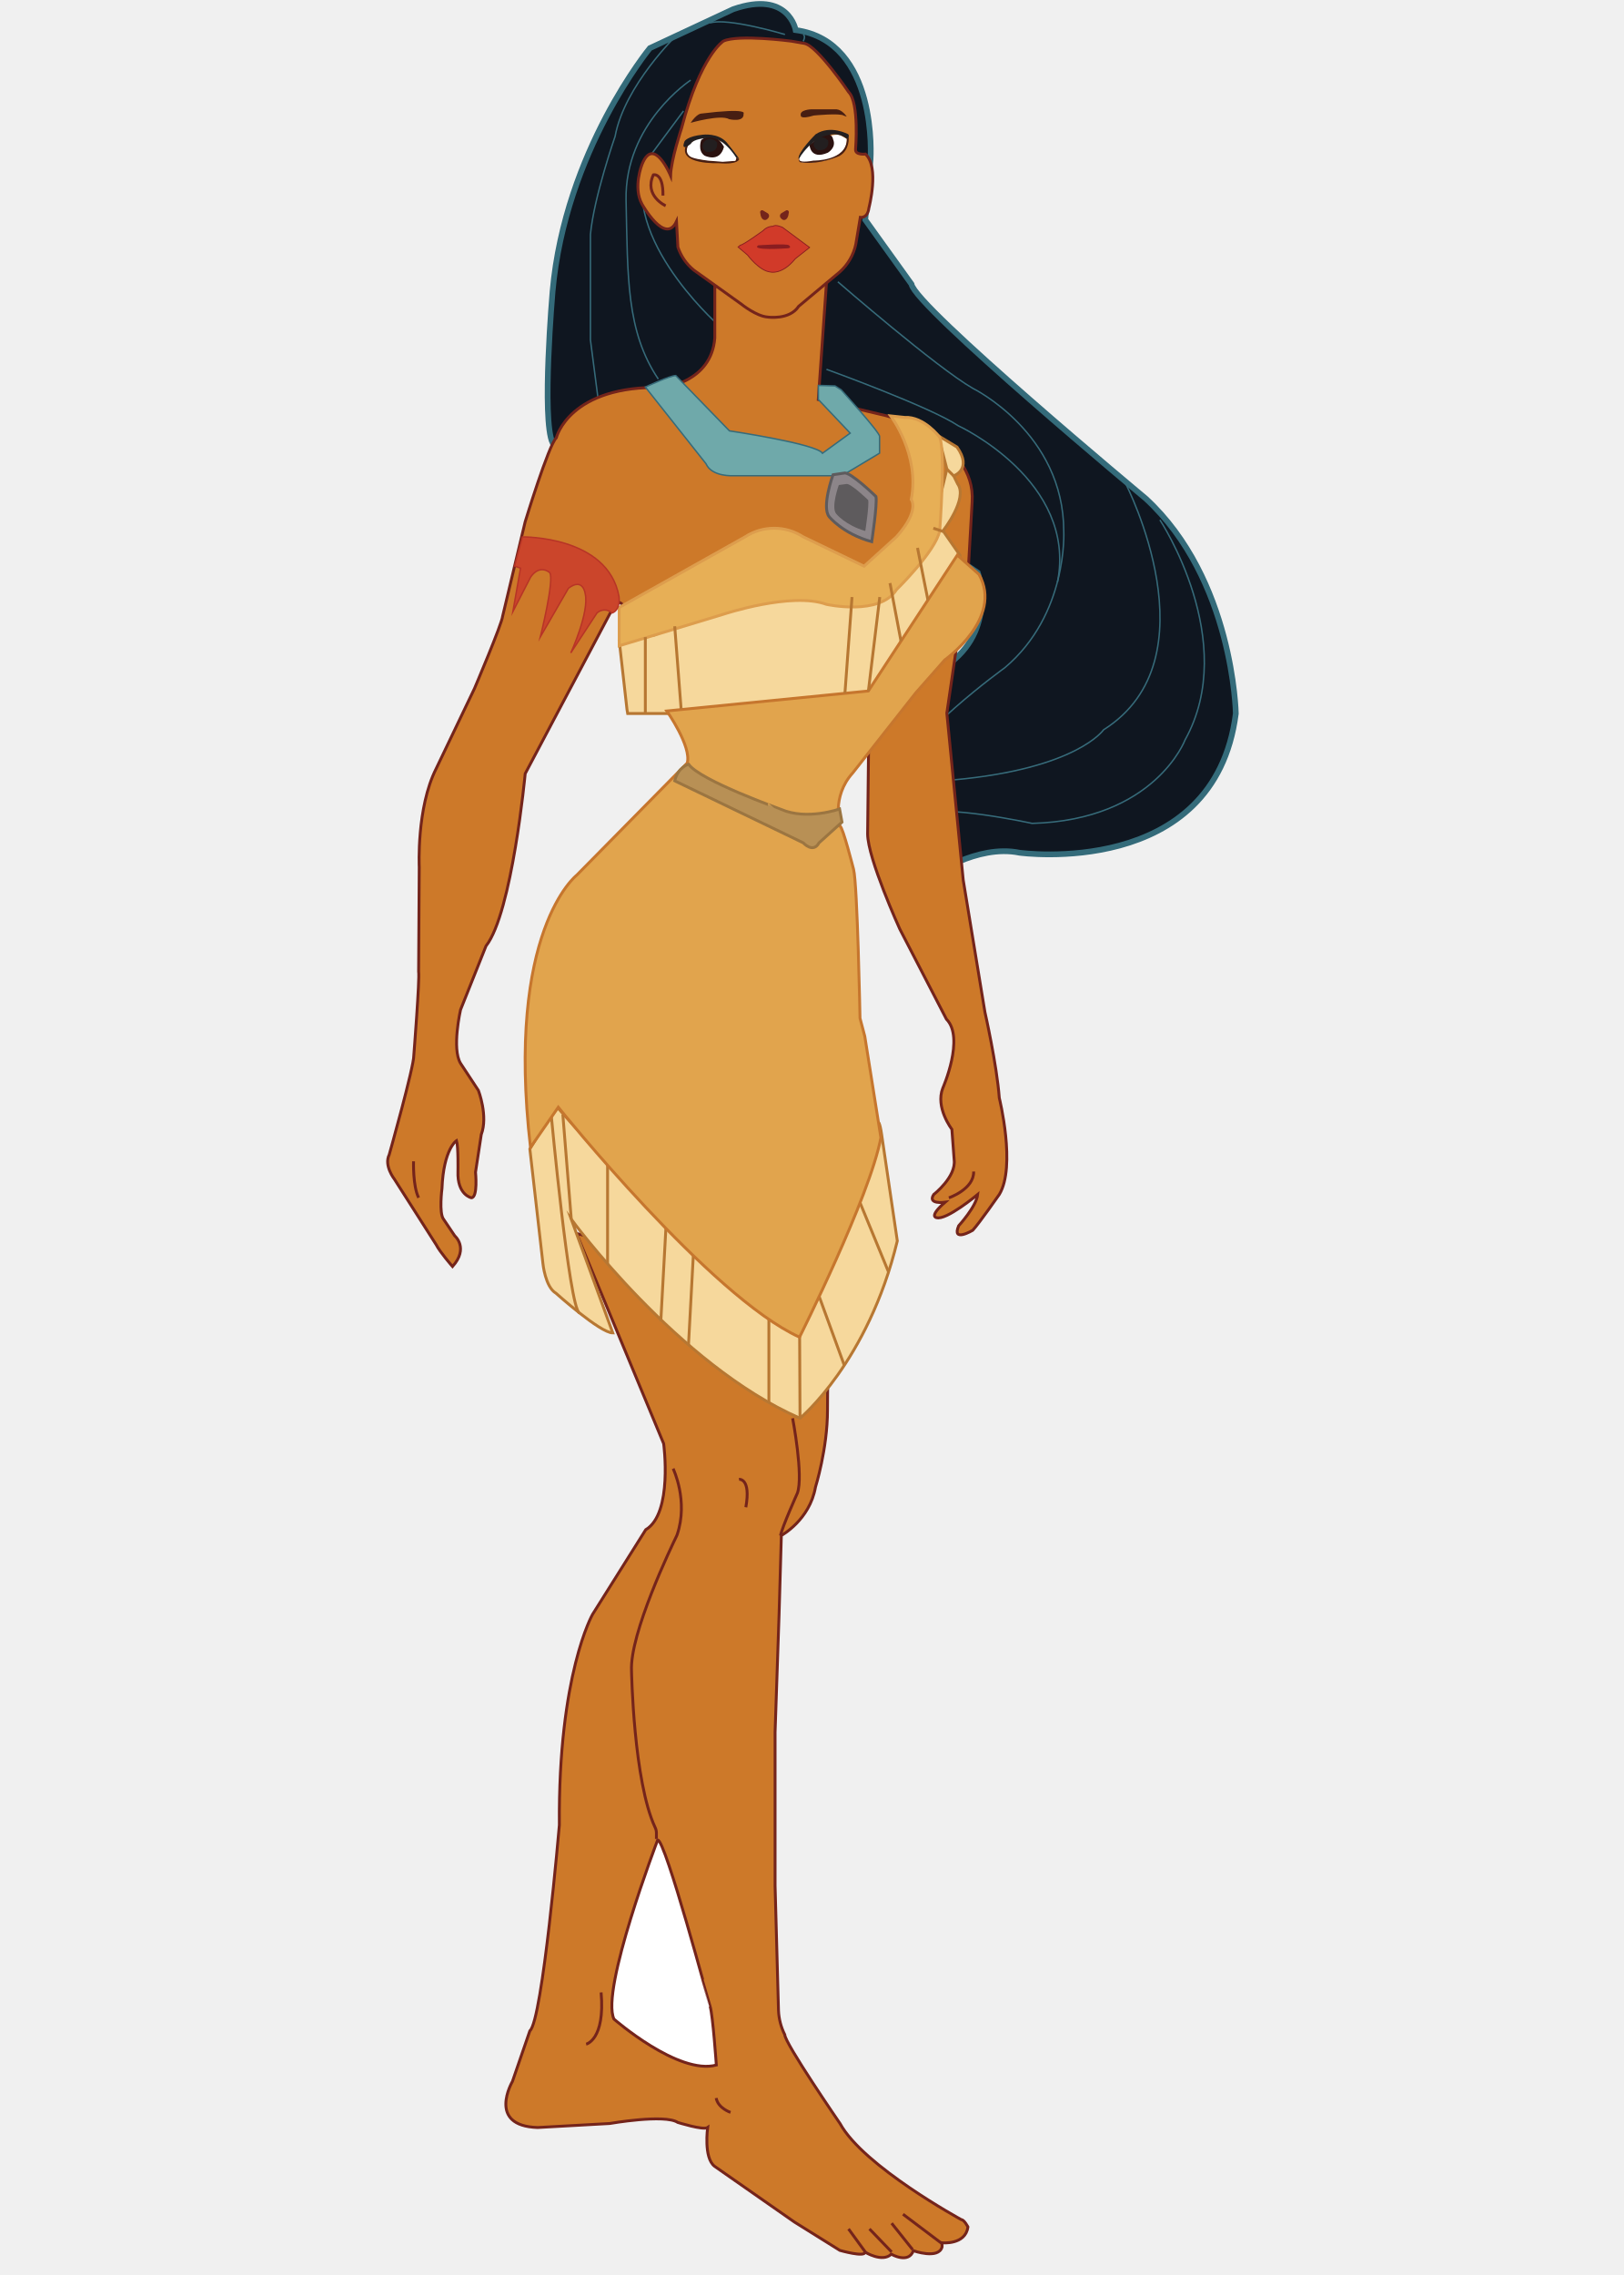
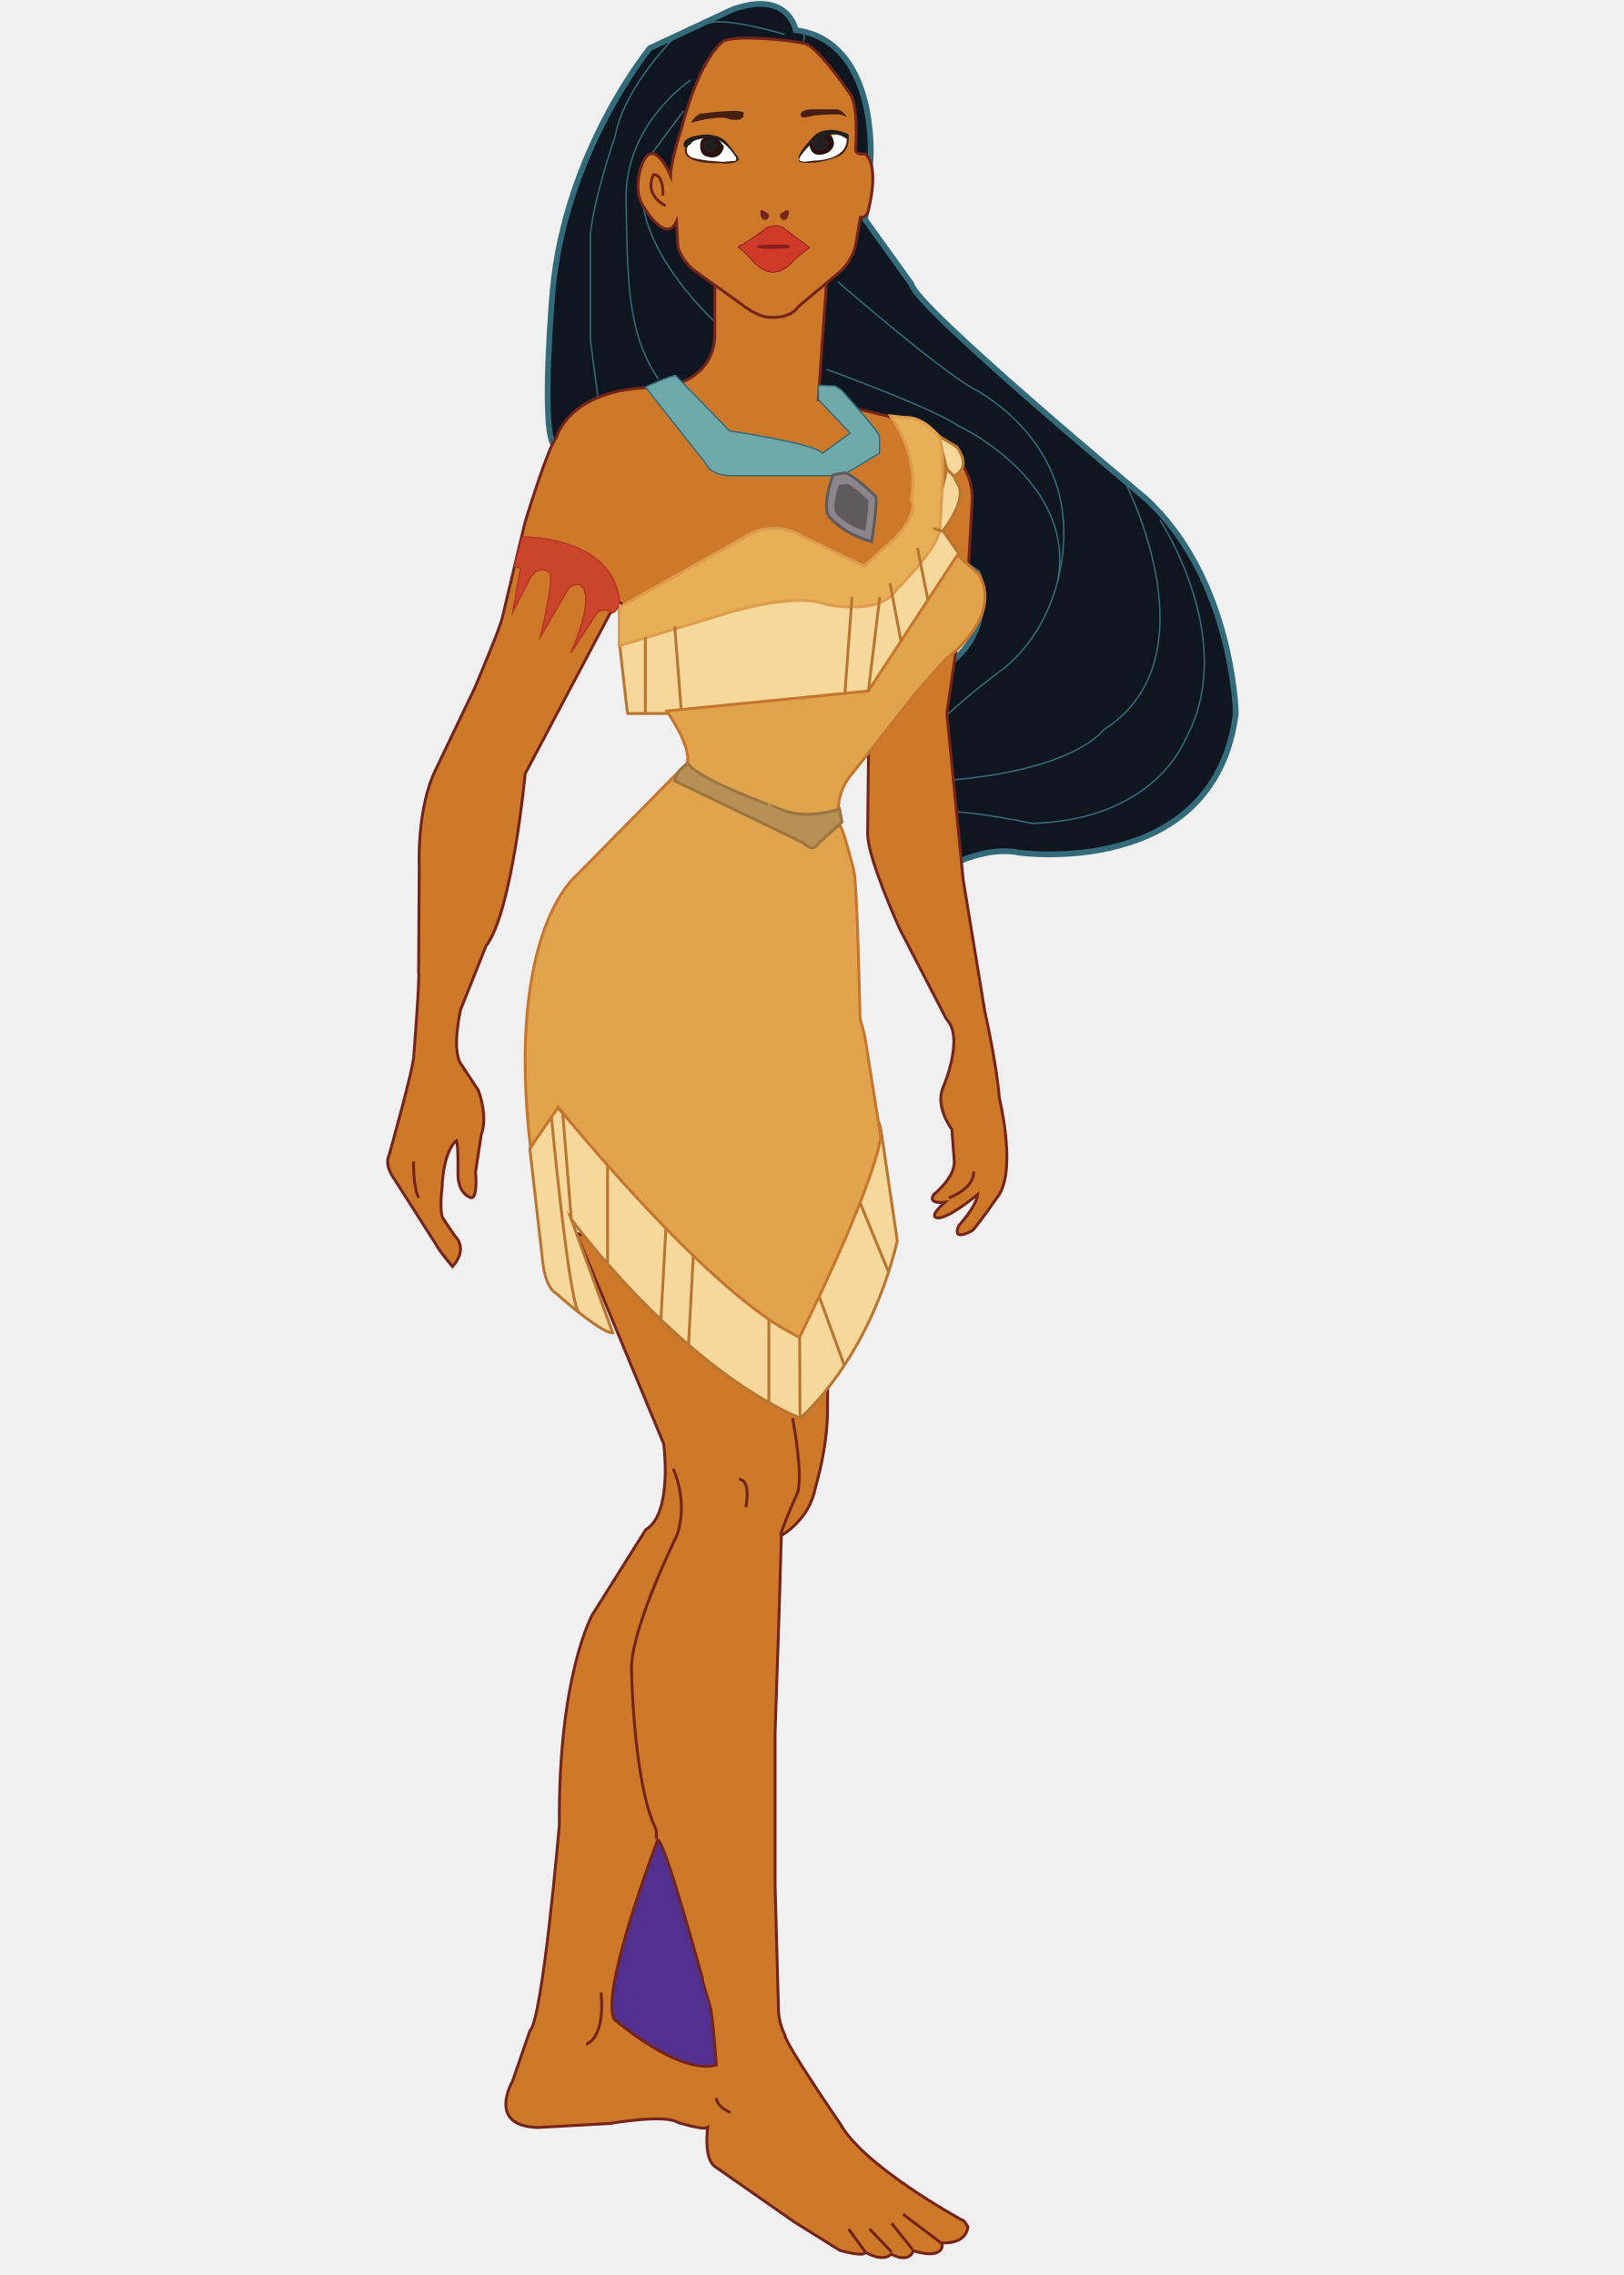
<svg xmlns="http://www.w3.org/2000/svg" viewBox="0 0 565.36 792">
  <defs>
-     <style>.cls-1{fill:#0f1620;stroke:#346b7a;stroke-width:2px;}.cls-1,.cls-10,.cls-11,.cls-12,.cls-13,.cls-17,.cls-2,.cls-3,.cls-4,.cls-5,.cls-6,.cls-7,.cls-8,.cls-9{stroke-miterlimit:10;}.cls-2,.cls-4,.cls-8{fill:none;}.cls-12,.cls-2{stroke:#366b7a;}.cls-11,.cls-12,.cls-2{stroke-width:0.5px;}.cls-3{fill:#cd7929;}.cls-3,.cls-4,.cls-5{stroke:#74241b;}.cls-19,.cls-5{fill:#fff;}.cls-6{fill:#f6d89c;}.cls-6,.cls-8{stroke:#b77732;}.cls-7{fill:#e7af56;stroke:#dd9d4d;}.cls-9{fill:#e1a44d;stroke:#c6762e;}.cls-10{fill:#b89055;stroke:#9b7541;}.cls-11{fill:#cb452b;stroke:#b73426;}.cls-12{fill:#6fa9aa;}.cls-13{fill:#8c8589;stroke:#5e5b5d;}.cls-14{fill:#5e5b5d;}.cls-15{fill:#74241b;}.cls-16{fill:#471e12;}.cls-17{fill:#d13a29;stroke:#891d20;stroke-width:0.3px;}.cls-18{fill:#891d20;}.cls-20{fill:#2b1210;}.cls-21{fill:#231f20;}</style>
+     <style>.cls-1{fill:#0f1620;stroke:#346b7a;stroke-width:2px;}.cls-1,.cls-10,.cls-11,.cls-12,.cls-13,.cls-17,.cls-2,.cls-3,.cls-4,.cls-5,.cls-6,.cls-7,.cls-8,.cls-9{stroke-miterlimit:10;}.cls-2,.cls-4,.cls-8{fill:none;}.cls-12,.cls-2{stroke:#366b7a;}.cls-11,.cls-12,.cls-2{stroke-width:0.5px;}.cls-3{fill:#cd7929;}.cls-3,.cls-4,.cls-5{stroke:#74241b;}.cls-5{fill:#52308f;}.cls-6{fill:#f6d89c;}.cls-6,.cls-8{stroke:#b77732;}.cls-7{fill:#e7af56;stroke:#dd9d4d;}.cls-9{fill:#e1a44d;stroke:#c6762e;}.cls-10{fill:#b89055;stroke:#9b7541;}.cls-11{fill:#cb452b;stroke:#b73426;}.cls-12{fill:#6fa9aa;}.cls-13{fill:#8c8589;stroke:#5e5b5d;}.cls-14{fill:#5e5b5d;}.cls-15{fill:#74241b;}.cls-16{fill:#471e12;}.cls-17{fill:#d13a29;stroke:#891d20;stroke-width:0.3px;}.cls-18{fill:#891d20;}.cls-19{fill:#fff;}.cls-20{fill:#2b1210;}.cls-21{fill:#231f20;}</style>
  </defs>
  <g id="Pocahontas">
    <path id="Hair" class="cls-1" d="M277.06,10.47s-2.42-14-21.77-7.26l-29,13.55s-29.52,35.81-33.88,84.69c0,0-3.87,44.53,0,52.75L265,147.91l75.47,51.47s7,20-11,32.45c0,0-33.8,36.45-16.94,67,0,0,2-17.43,18.59-14.24,0,0-10.17,13.37-7,20.63,0,0,16-11.44,30.89-8.36,0,0,67.92,9.45,75.31-48.45,0,0-.83-46.76-31.4-74.88,0,0-80.31-66.85-81.53-74.6L301.28,76.51l1.84-21S306,14.4,277.06,10.47Z" />
    <path class="cls-2" d="M273.32,12s-20.07-6-26.14-4" />
    <path class="cls-2" d="M235.86,12s-18.42,17.7-21.68,35.48c0,0-7.4,21.22-8.59,34.17v36.68l2.59,19.93" />
    <path class="cls-2" d="M240.49,27.91S217.41,43,218,69.76s.07,45.63,11.22,62.2" />
    <path class="cls-2" d="M249.74,112.78S212.81,79.89,226.65,53.9L238,38.62" />
    <path class="cls-2" d="M279.68,14.38s1-1.82,0-2.35" />
    <path class="cls-2" d="M291.75,98.11s34.37,29.85,47,37.09c0,0,31.66,15.51,31.66,49.81,0,0,1.5,28.88-20.51,47.43,0,0-33.74,24.27-38.13,39.05" />
    <path class="cls-2" d="M287.78,128.57s35.93,13,45.88,19.64c0,0,41.5,19.14,34.57,54.43" />
    <path class="cls-2" d="M392,168.44s31.4,60.91-7.72,85.62c0,0-9.23,13.55-52.16,17.43,0,0-17-.36-20.27,15.16" />
    <path class="cls-2" d="M403.88,181s27.92,42.12,8.77,76.58c0,0-10.44,27.87-53.26,29.07,0,0-32.28-7-38.09-2.89" />
    <path id="Body" class="cls-3" d="M218,213.46s-2-8.42-5.54,0l-29.58,55.87s-4.56,48.46-13.65,60l-8.87,22.22s-3.1,13.53,0,18.62l6.22,9.44s3.45,8.91,1,15.36l-2,13.12s.89,8.79-1.44,8.9c0,0-5-1-4.68-9.23,0,0,.15-8.57-.48-10.68,0,0-4.52,2.78-5.08,16.69,0,0-1.11,8.59.56,10.69l3.89,5.78s5,4.22-.78,10.68c0,0-4.45-5.12-5.67-7.57L137.3,410.46s-3.67-4.67-1.78-8.46c0,0,8.68-30.82,8.57-34.6,0,0,2.11-26.71,1.67-29.16l.22-36.38s-1-20.59,5.9-34.28l13.35-27.92s9.57-22.48,9.79-25.15l7.84-32.83s8.18-26.81,10.85-29.26c0,0,4.47-18.44,37.32-17.52,0,0,16.7-1.73,17.87-17.24v-18l21.77,2.17,17.11-3.39-2.85,40.66,23.69,5.64s31.37,8.33,29.88,30l-1.24,21.92-7.57,51.62,5.71,58.07,7.56,46s4.15,18.3,5,29.87c0,0,5.92,23.88,0,33.61,0,0-7.05,10.12-9.26,12.48,0,0-7.41,4.42-4.89-1.57,0,0,6.15-6.68,6.63-10.91,0,0-11,9.17-14.36,8.07,0,0-2.83-.32,3-5.36,0,0-6.31.89-3.94-2.71,0,0,7.88-6.13,7.1-12.12l-.79-10.56s-5.84-7.57-3.16-14.35c0,0,7.73-17.51,1.26-24l-16.24-31.38s-11.2-24.6-11.2-33.12l.31-28.35-36.9-66.66Z" />
    <path class="cls-4" d="M144,404.29s-.29,8.56,1.77,12.68" />
    <path class="cls-4" d="M330.4,417s8.81-3,8.63-9.16" />
    <g id="Legs">
      <path class="cls-3" d="M200.72,429.39l30.37,73.2s3.29,24.29-6.24,29.95L206.34,562s-12,20.91-11.57,73.39c0,0-5.87,68.06-10.27,71.61l-6.06,17.6s-9.06,15.48,8.76,16.06l25.1-1.4s19.2-3.36,23.68-.38c0,0,8.94,2.81,10.43,1.78,0,0-1.49,10.53,2.43,13.51l27.77,19.38,15.84,9.88s8.77,2.53,8.77.6c0,0,6,3.73,9.13.73,0,0,6,3.48,7.69-1.21,0,0,8.77,3.13,10-1.32v-1.44s8.17.84,9-5.53c0,0-1.32-2.52-2.28-2.52,0,0-34.12-18.58-42.25-33.46,0,0-19.25-28-19.25-30.95a20.68,20.68,0,0,1-2.18-8.33l-1.19-43.45V603l1.39-41.07.79-27.38s9.89-5.35,11.89-16.86c0,0,4.18-13.29,4.18-26.79s.84-38.09.84-38.09Z" />
      <path class="cls-5" d="M229,640.57s-20,52.32-15.21,62.34c0,0,22.42,19.58,35.64,16,0,0-1.2-17.3-2.16-20.42C247.22,698.47,231.59,640.09,229,640.57Z" />
      <g id="Leg_Lines" data-name="Leg Lines">
        <path class="cls-4" d="M257.33,515s4.22-.55,2.38,9.72" />
        <path class="cls-4" d="M276,493.74s3.85,20.1,1.65,26.07c0,0-5.32,11.83-5.87,14.77" />
        <path class="cls-4" d="M234.39,511.28s5.42,11.19,1.39,23c-.07.18-.14.36-.23.54C234,538,219.21,568.68,219.9,581.73c0,0,.7,38.5,8.24,54.51a4.3,4.3,0,0,1,.43,1.86v2.08" />
        <path class="cls-4" d="M204.1,711.63s6.66-1.45,5.21-18" />
        <path class="cls-4" d="M254.38,735.39s-4.38-1.46-5-5" />
        <line class="cls-4" x1="314.43" y1="770.84" x2="327.99" y2="781.06" />
        <line class="cls-4" x1="310.47" y1="773.97" x2="317.77" y2="783.14" />
        <line class="cls-4" x1="302.75" y1="775.95" x2="310.47" y2="783.98" />
        <line class="cls-4" x1="295.46" y1="775.95" x2="301.3" y2="783.98" />
      </g>
    </g>
    <g id="Dress">
      <path class="cls-6" d="M326.71,151.68l3,11.62-5.06,20.84-18.39,23.52-49.95,1.2-28.44,12.2-12.24,2.09L218.32,247l.24,1.39h29.17L302.38,246l2.73-.33s29.2-31,29.2-52.31l-5.94-8.57s8.82-11.23,5.07-16.37l-1.36-2.77s6.63-2.23,1.17-10Z" />
      <path class="cls-7" d="M310.12,144.79s10.26,13.35,7.18,29.09c0,0,3.08,3.84-5.13,13l-11.29,10.23-21.22-10.23a18.58,18.58,0,0,0-20.19,0l-43.86,24.6v13.34l36.34-11s23.76-7.87,35.83-3.42c0,0,18.57,4.11,24.39-5.13,0,0,13.69-13.37,15.05-20.55,0,0,2.06-27.36,0-32.49,0,0-5.42-7.29-12.22-6.92Z" />
      <g id="Dress-2" data-name="Dress">
        <g id="Bottom_Lines" data-name="Bottom Lines">
          <path class="cls-6" d="M192.67,386.47,184.5,400l4.55,39.86s.78,8.16,4.55,10.36c0,0,15.38,13.81,19.77,13.81l-14.44-39.55s36.95,50.57,79.64,69.25c0,0,23.72-19.59,33.88-61.73L307,395c-1.33-9.14-2.17-.87-2.17-.87s-8.79,38.28-26.45,62c0,0-34-13.86-83.6-69.83A1.33,1.33,0,0,0,192.67,386.47Z" />
          <path class="cls-8" d="M191.92,388s6.3,67.18,9.79,69" />
          <line class="cls-8" x1="198.93" y1="424.49" x2="195.98" y2="388" />
          <line class="cls-8" x1="211.56" y1="404.29" x2="211.56" y2="439.98" />
          <line class="cls-8" x1="232.09" y1="423.59" x2="230.1" y2="459.94" />
          <line class="cls-8" x1="241.71" y1="431.64" x2="239.74" y2="468.17" />
          <line class="cls-8" x1="267.73" y1="450.45" x2="267.73" y2="488.28" />
          <line class="cls-8" x1="278.39" y1="456.12" x2="278.57" y2="493.74" />
          <line class="cls-8" x1="293.99" y1="475.32" x2="283.94" y2="447.77" />
          <line class="cls-8" x1="309.4" y1="442.84" x2="298.34" y2="415.94" />
        </g>
        <path class="cls-9" d="M333.35,193.25l-31,47.31-70.17,6.95s8.68,12.33,7.13,18.11L200.8,304.69s-24.8,19.24-16.09,94.77l9.69-14s53,66,84,80.05c0,0,24.45-48.72,28.33-69.47l-5.6-35.26-1.67-6.31s-.89-46.67-2.24-51.83c0,0-3.81-15-4.71-15,0,0-3.11-10.24,4.39-18.52l22-27.94L329,229.72s20.44-14.49,11.9-29.75Z" />
      </g>
      <path id="Belt" class="cls-10" d="M239.78,266.06s-3.69.93-4.84,5.77l38.89,18.75,5.87,2.84s3.41,3.79,5.49,0l8-7.22-.84-4.57s-11.31,4.05-20.38.14C272,281.77,243.75,271.72,239.78,266.06Z" />
      <g id="Top_lines" data-name="Top lines">
        <line class="cls-8" x1="224.71" y1="221.8" x2="224.71" y2="248.36" />
        <line class="cls-8" x1="234.94" y1="218.02" x2="237.17" y2="246.85" />
        <line class="cls-8" x1="296.68" y1="207.85" x2="294.21" y2="241.36" />
        <line class="cls-8" x1="306.34" y1="207.85" x2="302.38" y2="240.56" />
        <line class="cls-8" x1="313.73" y1="223.22" x2="309.9" y2="202.99" />
        <line class="cls-8" x1="319.48" y1="190.73" x2="323.11" y2="208.89" />
        <line class="cls-8" x1="329.69" y1="163.3" x2="332.08" y2="165.67" />
        <line class="cls-8" x1="324.99" y1="183.89" x2="328.35" y2="185.01" />
      </g>
    </g>
    <path id="Arm_Patch" data-name="Arm Patch" class="cls-11" d="M181.89,186.92s29.83-.48,33.65,20.76c0,0,.72,4.53-2.39,5.73a3.87,3.87,0,0,0-5.29,0l-9.11,13.89s6.57-14.28,5-20.69c0,0-.72-5.69-5.81-1.82l-9.79,16.94s5-20.08,3.26-22.38c0,0-3.39-3.14-6.65,1.57l-6.17,12,2.66-15.12-2.06-.73Z" />
    <g id="Necklace">
      <path class="cls-12" d="M235.3,130.74,254,150s30.35,4.51,32.4,7.79l9.64-7-11.08-11.69v-4.92l5.8.17,2.16,1.37s13.46,14.83,13.35,16.2v5.84l-11.75,7.05-3.88.8H255.45s-7.59.5-9.62-4.18l-21.12-26.69S233.37,130.74,235.3,130.74Z" />
      <path class="cls-13" d="M290.07,165.27s-4.08,11.2-1.36,14.6c0,0,4.64,5.89,14.83,8.72,0,0,2-13.13,1.47-15.74,0,0-9.05-8.83-11.09-8.15Z" />
      <path class="cls-14" d="M292.08,168.85s-2.79,7.67-.93,10c0,0,3.18,4,10.15,6,0,0,1.4-9,1-10.77,0,0-6.2-6-7.59-5.58Z" />
    </g>
    <path id="Face" class="cls-3" d="M275.51,14.32s-18.47-2.43-23.63,0c0,0-7.89,4.86-14.57,30.35,0,0-3.65,10.93-3.81,16.47,0,0-5.86-14.17-9.94-3.91,0,0-3.25,8,0,13.85,0,0,8.06,14.43,12,6l.49,8.93A17.32,17.32,0,0,0,241.55,94l6.24,4.47,10.39,7.44s5.21,4.22,9.18,4.47c0,0,7.57,1.13,10.75-3.75l14.27-11.94A17.81,17.81,0,0,0,298,85l1.56-9.32s2.55.45,3-3.3c0,0,3.75-14.24-1.2-18.74,0,0-3.6.45-3.45-1.65,0,0,1.35-16.19-2.4-19.94,0,0-10.93-16.14-15.44-16.94Z" />
    <g id="Nose">
      <path class="cls-15" d="M264.69,73.92a.67.67,0,0,1,1-.65l1.56.93a1.12,1.12,0,0,1,.33,1.62,2.23,2.23,0,0,1-.78.69S265,77.3,264.69,73.92Z" />
      <path class="cls-15" d="M274.69,73.92a.67.67,0,0,0-1-.65l-1.56.93a1.12,1.12,0,0,0-.33,1.62,2.23,2.23,0,0,0,.78.69S274.34,77.3,274.69,73.92Z" />
    </g>
    <path id="Ear" class="cls-4" d="M231.79,71.64s-7.63-3.45-4.29-10.77c0,0,3.45-1,3.35,7.22" />
    <g id="Brows">
      <path class="cls-16" d="M240.49,42.76s10.44-3,13.42-1.27c0,0,5.33,1.27,5-1.94,0,0,2-2.09-14.84,0C244.07,39.55,242.58,39.63,240.49,42.76Z" />
      <path class="cls-16" d="M282.41,38.06s-4.09.13-3.57,2.15c0,0-.33,1.49,4.54,0,0,0,9.29-.91,10.46.06l1,.33s-1.49-2.34-3.51-2.54Z" />
    </g>
    <g id="Mouth">
      <path class="cls-17" d="M269.23,78.77a4.74,4.74,0,0,0-3.44,1.46s-7,5.12-8,5.12L257,86l3.29,2.78s4.1,5.56,8,5.92c0,0,4,1.1,8.62-4.6l5-3.95-9.43-7S270,78,269.23,78.77Z" />
      <path class="cls-18" d="M264,85.41s10-.74,10.74,0c0,0,1.33,1.06-1,1.06C273.65,86.47,261.26,87.36,264,85.41Z" />
    </g>
    <g id="right_eye" data-name="right eye">
      <path class="cls-19" d="M292.64,47.12l2.24,1.23a6.81,6.81,0,0,1-2.62,5.6c-2.13,1.6-6.35,2.17-9.25,2.58h-3.56a1.24,1.24,0,0,1-1-.55l0,0a1.24,1.24,0,0,1-.1-1.15,12.77,12.77,0,0,1,4.83-5.56S290.33,46.08,292.64,47.12Z" />
      <path class="cls-16" d="M278.79,54.31s-2.9,2.95,4.5,1.6c0,0,11.59.19,11.59-7.56l.64-.61s.47,4.48-3.22,6.56c0,0-6.79,3.21-13.51,2.23,0,0-1.27-.3-.31-2.34Z" />
      <path class="cls-20" d="M281.87,50.38s.2,5.46,6.38,2.78c0,0,3.09-1.75,1.85-4.63a2.3,2.3,0,0,0-3.26-1.75Z" />
      <path class="cls-21" d="M284,48.65s-1.93,2,.68,3.59c0,0,4.18.68,3.71-3.28C288.34,49,286.14,46.35,284,48.65Z" />
      <path class="cls-21" d="M278.07,55.41S282.89,47,290,46.78a6.79,6.79,0,0,1,4.86,1.57,1.06,1.06,0,0,0,.52-1.6s-6.19-3.46-11.38,0C284,46.75,277.57,53.1,278.07,55.41Z" />
    </g>
    <g id="left_eye" data-name="left eye">
      <path class="cls-16" d="M239,50.31l1.57-.24s-7.68,6.65,15.4,6c0,0,.4-.08.3-1.27l1.1.59s-.16,2-7,1.43C250.36,56.77,235.6,57.57,239,50.31Z" />
      <path class="cls-19" d="M242.59,48.16l-2.77,2.18s-1.74,2.41.42,4.08c1,.76,4,1.19,6.19,1.49l5.19.42L256,56a1.55,1.55,0,0,0,.26-1.58,11.37,11.37,0,0,0-4.47-5S244.89,47.12,242.59,48.16Z" />
      <path class="cls-20" d="M244.16,48.74s-1.36,3.73,1.15,5.43c0,0,5.29,2.71,6.78-3.05C252.09,51.12,249.11,44.94,244.16,48.74Z" />
      <path class="cls-21" d="M245.32,49.27s-1.93,2,.67,3.59c0,0,4.19.68,3.71-3.28C249.7,49.58,247.51,47,245.32,49.27Z" />
      <path class="cls-21" d="M240.55,50.07s-3.77,3.08-2.16-.93c0,0,1-1.75,6.34-2.25,0,0,5.27-.7,8.29,2.67,0,0,4.33,5.36,4.33,5.78l-1.1-.59s-4.84-8.07-10.47-6.66C245.78,48.09,241.29,48.39,240.55,50.07Z" />
    </g>
  </g>
</svg>
